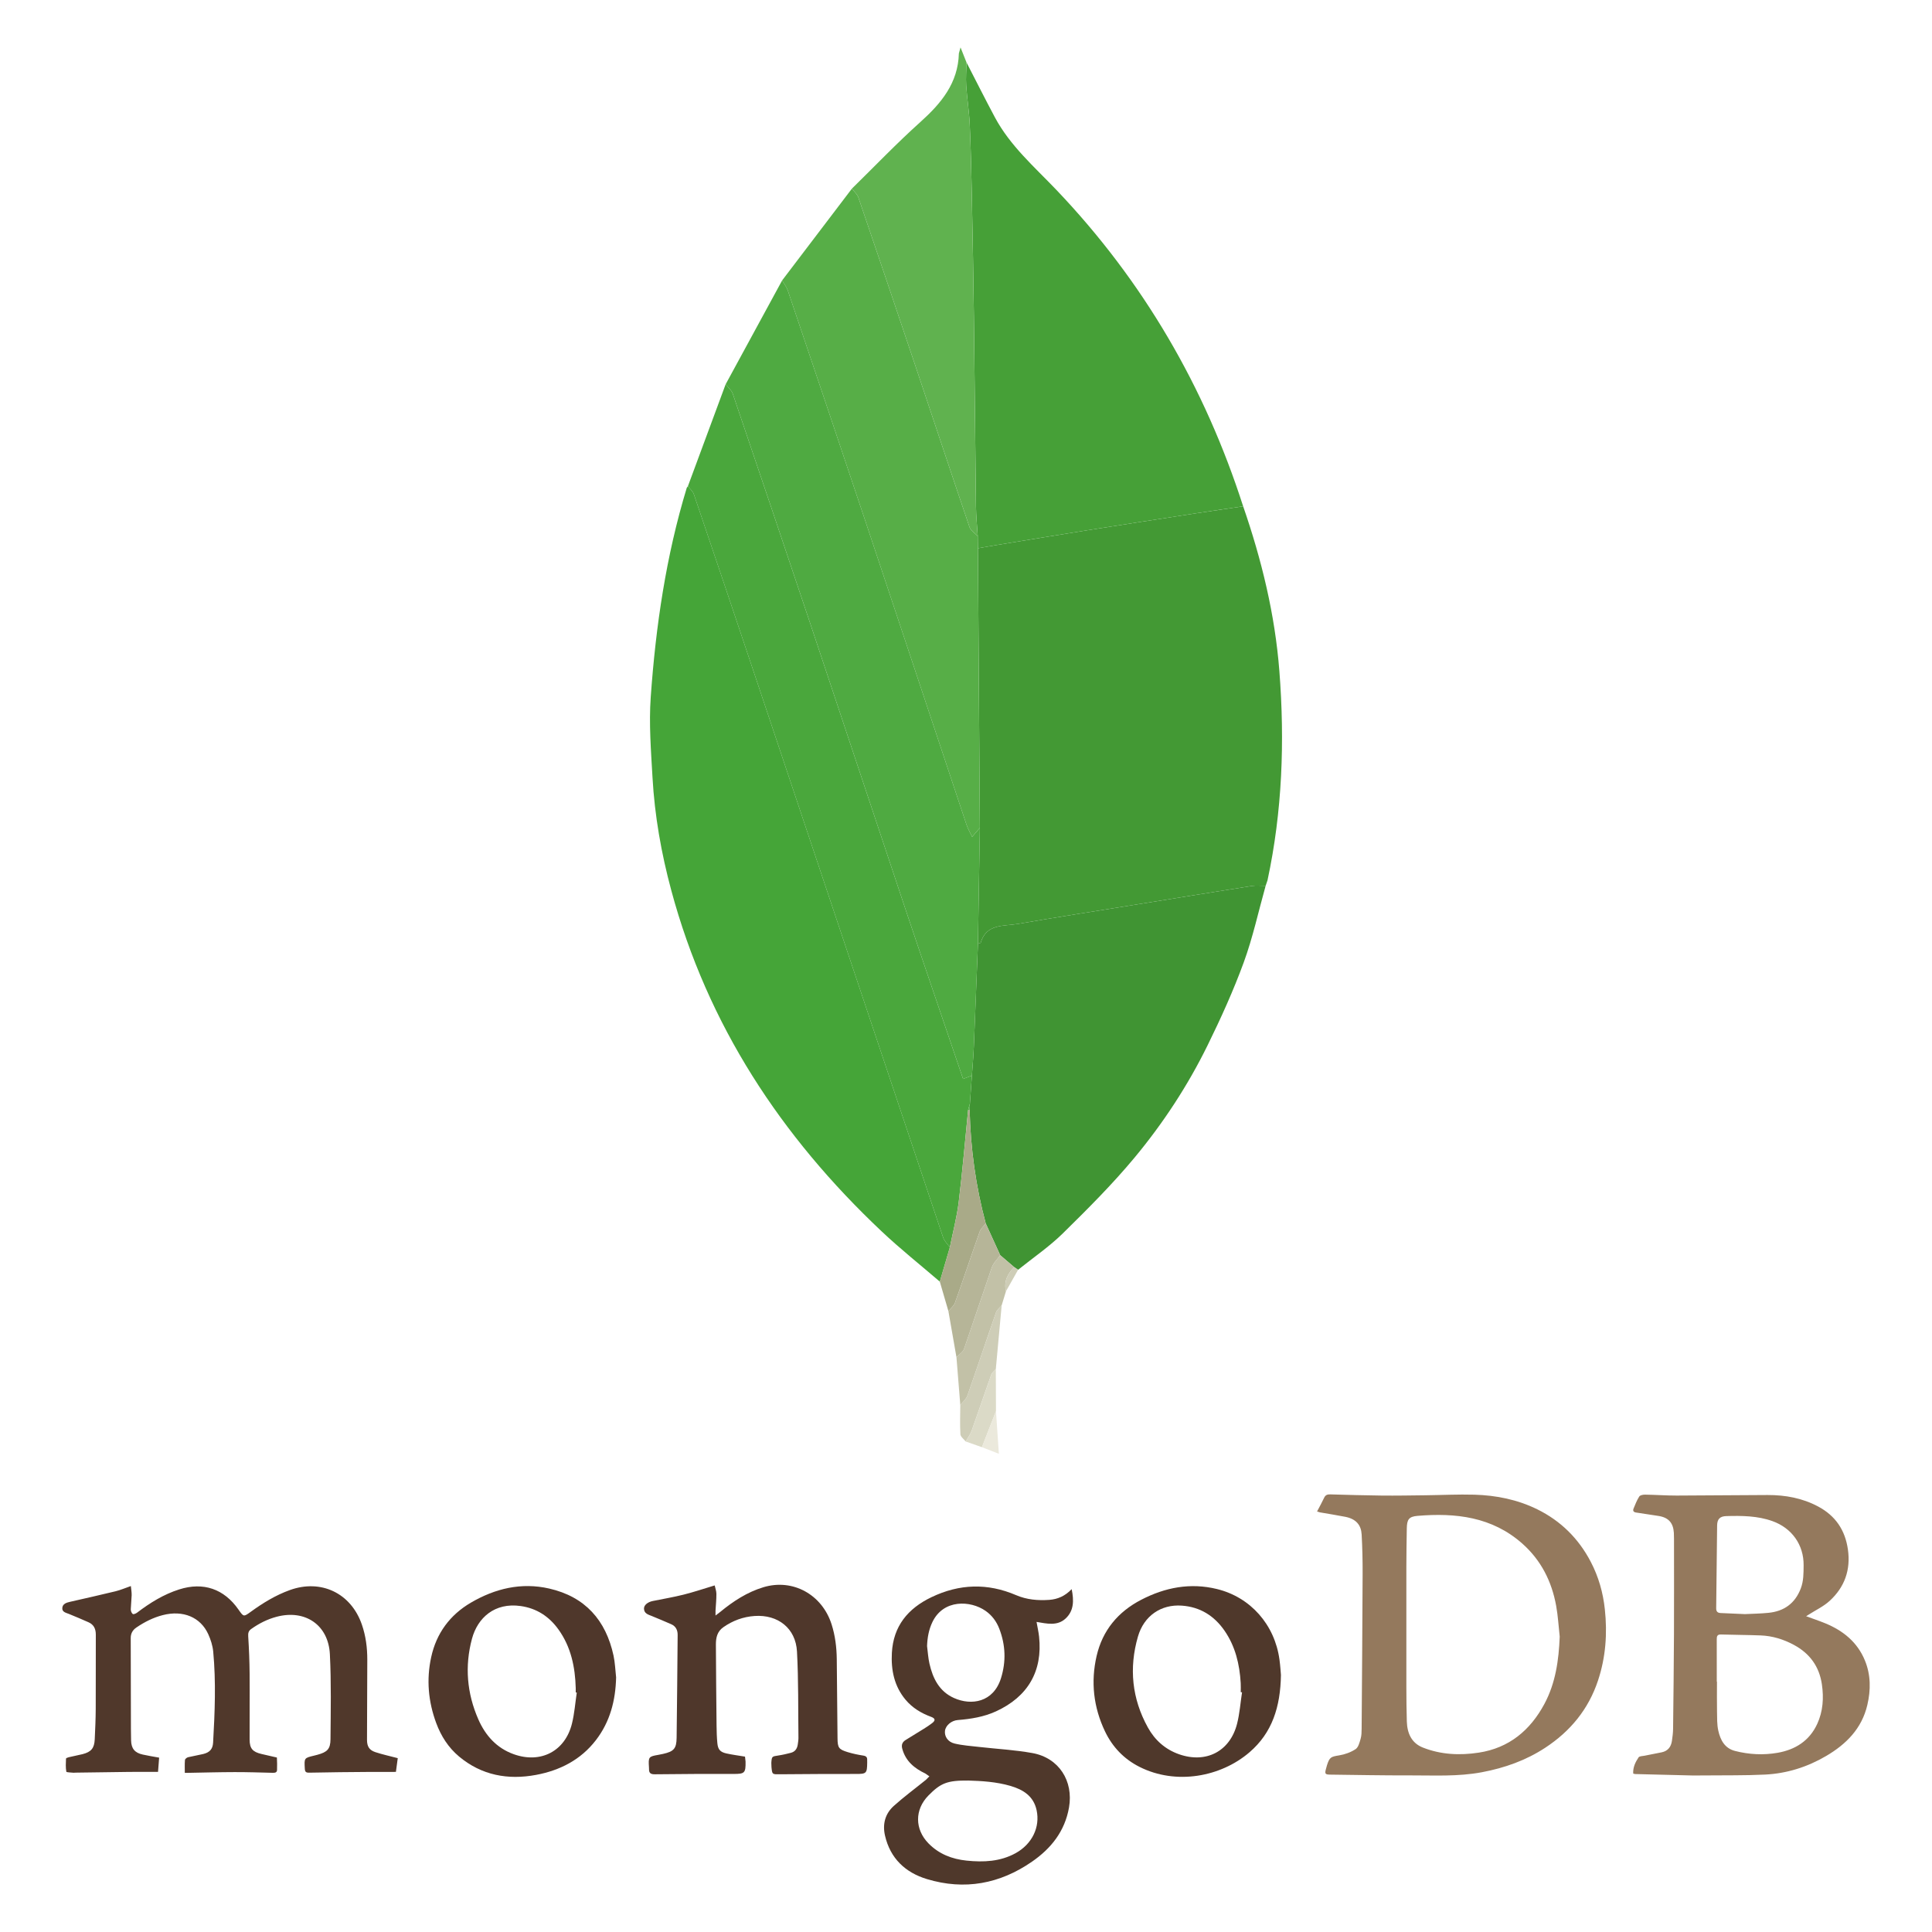
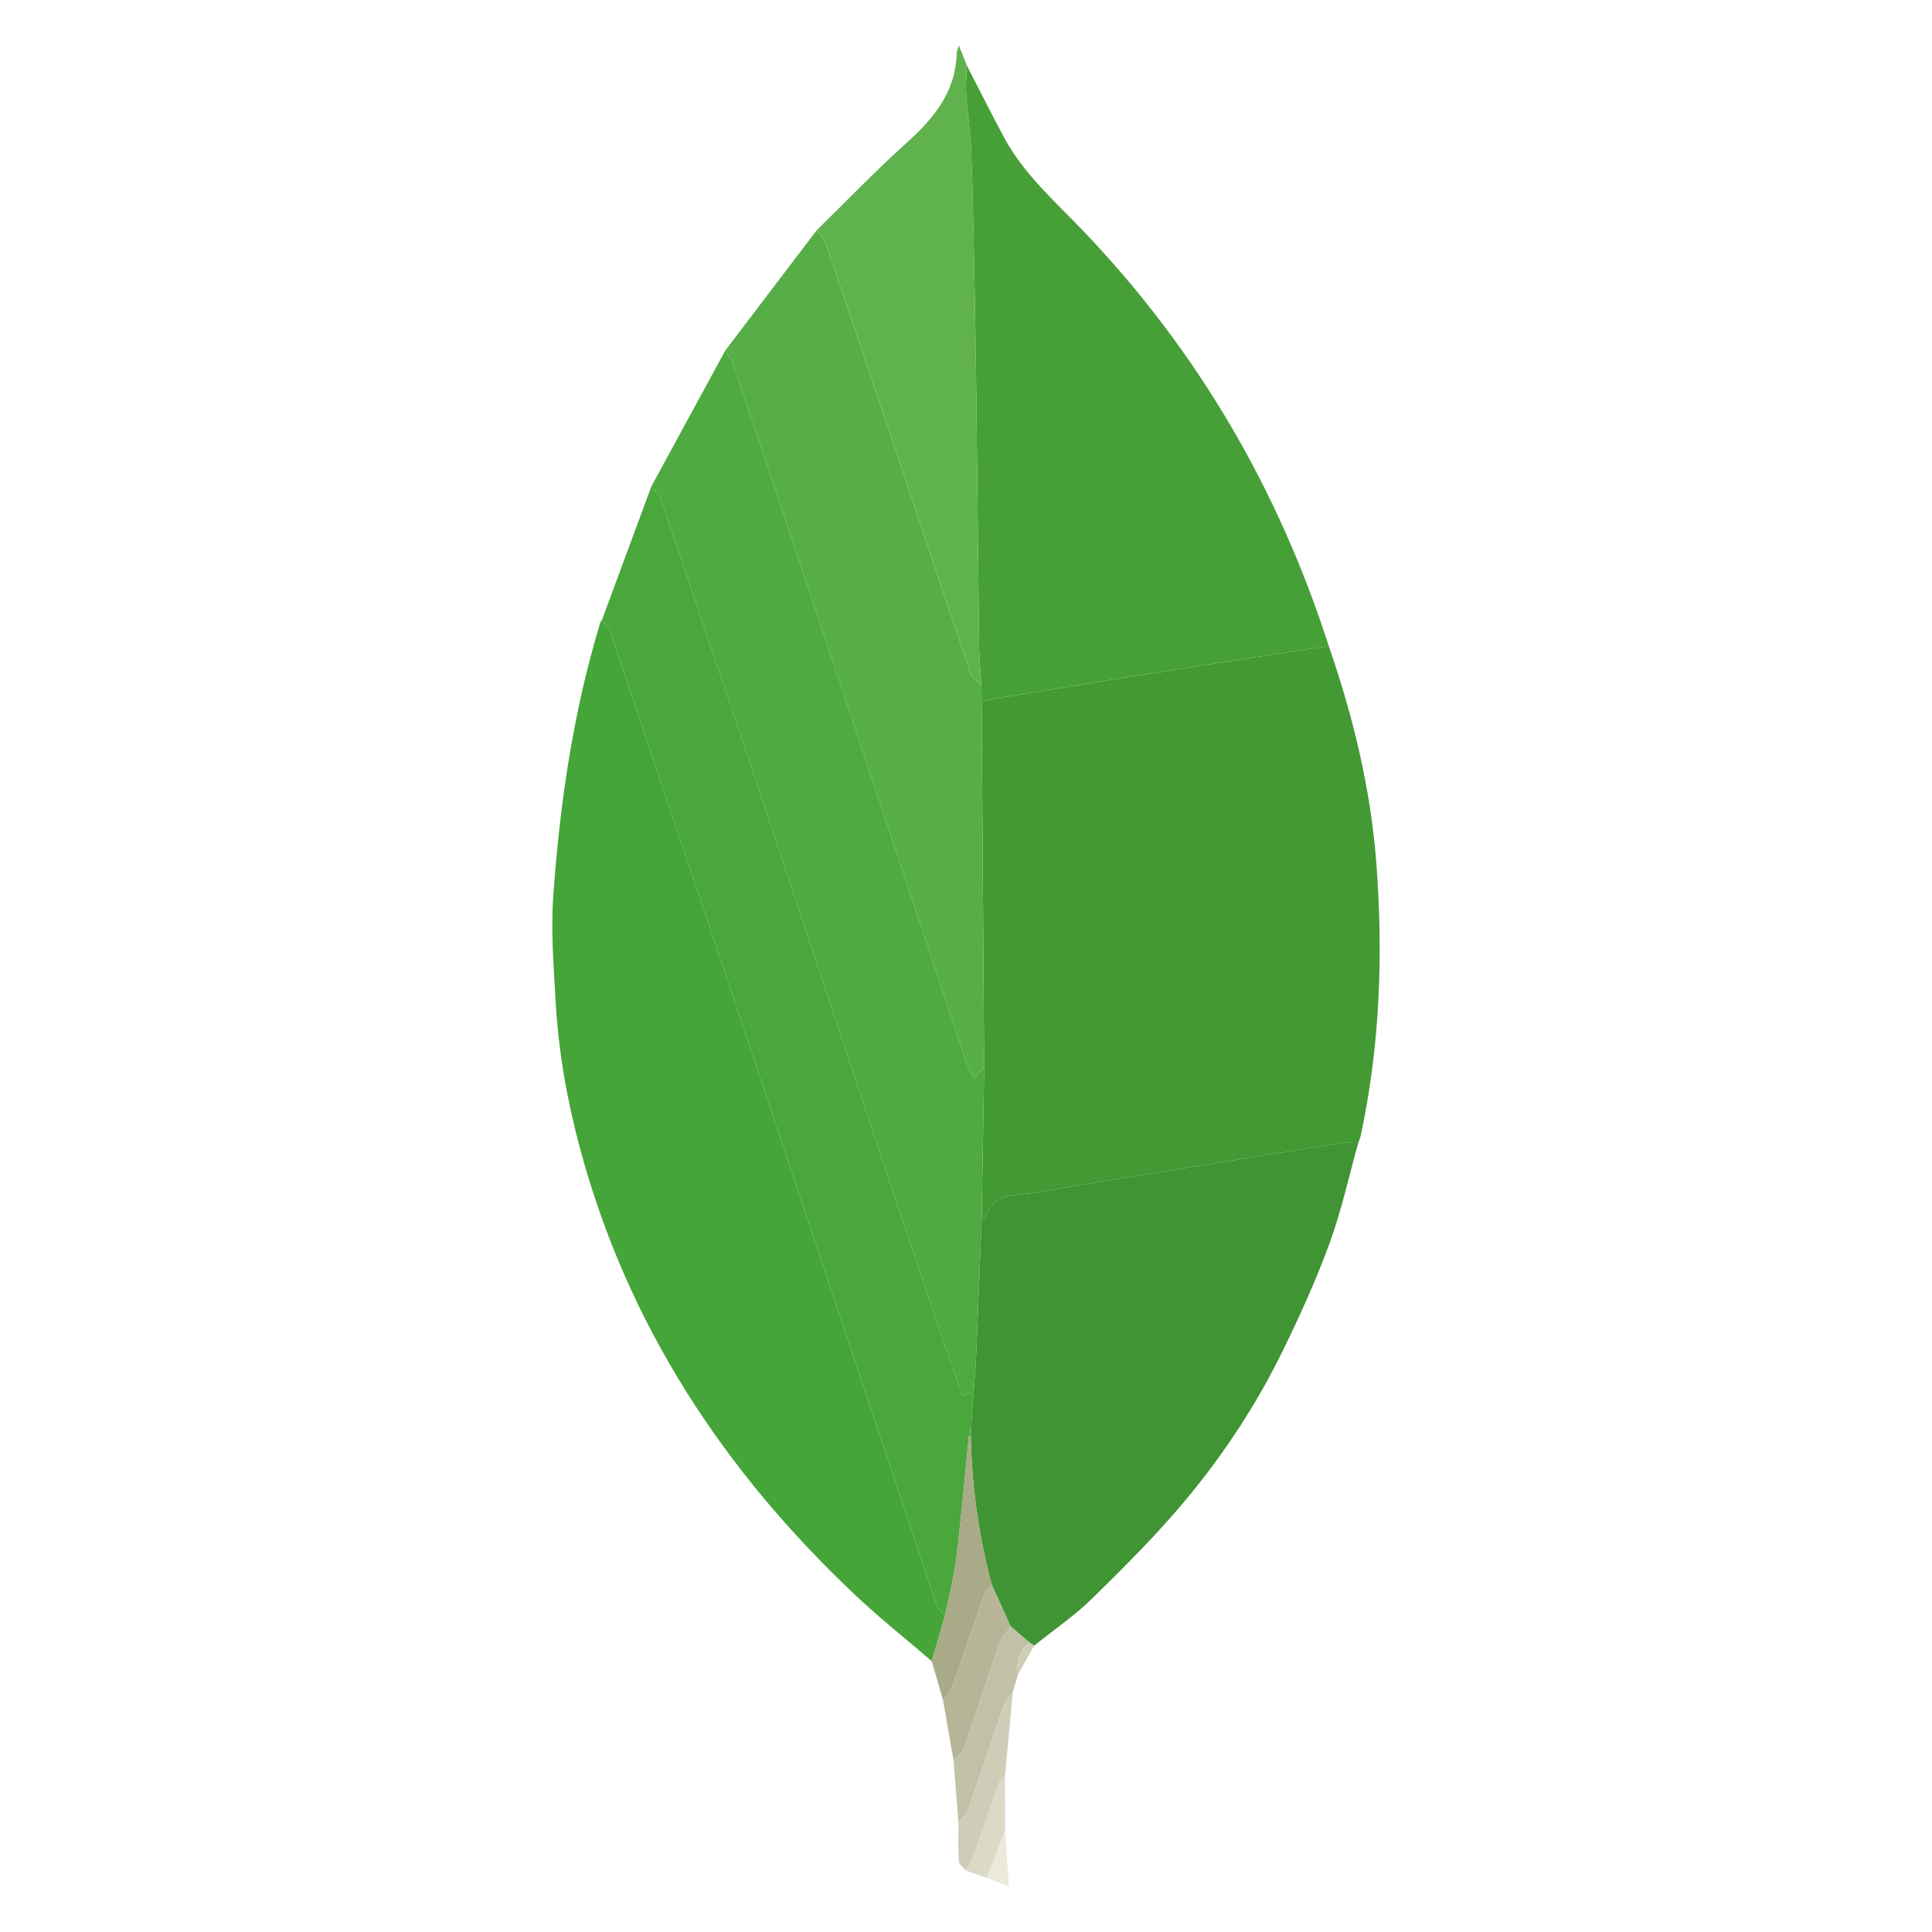
<svg xmlns="http://www.w3.org/2000/svg" viewBox="0 0 128 128">
-   <path fill-rule="evenodd" clip-rule="evenodd" fill="#94795D" d="M87.259 100.139c.169-.325.331-.612.469-.909.087-.19.221-.228.41-.223 1.133.032 2.266.067 3.4.078.963.01 1.928-.008 2.892-.019 1.086-.013 2.172-.07 3.257-.039 1.445.042 2.853.325 4.16.968 1.561.769 2.742 1.94 3.547 3.483.514.985.812 2.03.931 3.14.172 1.608.059 3.179-.451 4.717-.632 1.906-1.832 3.365-3.499 4.458-1.283.841-2.69 1.338-4.198 1.622-1.596.301-3.197.204-4.798.209-1.756.007-3.511-.031-5.267-.051-.307-.003-.351-.061-.27-.354l.075-.27c.171-.538.263-.562.809-.652.378-.061.77-.203 1.087-.413.184-.122.26-.44.332-.685.062-.214.065-.449.067-.675.025-3.425.051-6.849.065-10.272.003-.865-.017-1.732-.065-2.596-.034-.605-.357-1.019-1.077-1.162-.56-.111-1.124-.197-1.687-.296l-.189-.059zm16.076 8.293c-.076-.682-.113-1.37-.235-2.042-.292-1.613-.998-3.018-2.238-4.119-2.005-1.779-4.419-2.053-6.949-1.841-.576.048-.7.245-.709.837-.014.84-.028 1.68-.029 2.52-.004 2.664-.004 5.328 0 7.992.001.758.009 1.516.031 2.272.024.774.305 1.429 1.063 1.729 1.195.473 2.452.529 3.706.336 2.003-.307 3.404-1.474 4.344-3.223.744-1.388.954-2.903 1.016-4.461zM108.204 117.503c-.024-.415.146-.758.356-1.073.057-.085.253-.081.388-.108l1.146-.227c.405-.086.618-.358.675-.755.038-.262.074-.527.077-.792.025-2.097.049-4.194.059-6.291.01-2.1.002-4.2.002-6.3l-.009-.401c-.041-.675-.367-1.025-1.037-1.124l-1.453-.221c-.179-.024-.244-.11-.179-.269.112-.271.219-.552.377-.796.059-.09.258-.125.392-.122.694.01 1.388.062 2.082.061l6.041-.036c1.164-.001 2.288.202 3.332.759 1.149.612 1.792 1.559 1.976 2.849.192 1.355-.219 2.497-1.209 3.404-.407.374-.934.618-1.406.922l-.154.096c.438.161.855.3 1.261.466 1.188.487 2.133 1.248 2.633 2.463.395.959.395 1.959.161 2.953-.364 1.556-1.389 2.591-2.722 3.374-1.251.735-2.605 1.163-4.047 1.235-1.33.067-2.666.042-3.999.057l-.772.004c-1.284-.029-2.569-.062-3.854-.096l-.117-.032zm5.537-6.089h.013c0 .658-.009 1.316.003 1.974.008.426-.007.864.085 1.274.138.613.418 1.166 1.106 1.342.929.239 1.878.287 2.818.124 1.177-.205 2.116-.795 2.631-1.916.382-.833.439-1.716.308-2.618-.174-1.188-.805-2.05-1.854-2.615-.688-.371-1.422-.598-2.204-.628-.876-.033-1.753-.035-2.629-.062-.246-.007-.28.118-.279.32.005.934.002 1.869.002 2.805zm1.865-4.475c.479-.024 1.021-.031 1.56-.085 1.032-.103 1.759-.622 2.138-1.609.193-.501.185-1.017.19-1.538.015-1.357-.777-2.469-2.066-2.929-.995-.355-2.021-.361-3.053-.333-.418.011-.605.194-.611.615l-.062 5.489c-.003.218.091.312.303.319l1.601.071z" />
-   <path fill-rule="evenodd" clip-rule="evenodd" fill="#50382B" d="M10.543 116.448l-.073.944c-.68 0-1.307-.005-1.934.002-1.181.012-2.362.031-3.544.048l-.114.007c-.169-.02-.476-.02-.484-.07-.05-.281-.034-.576-.021-.867.001-.033.116-.075.183-.091l.919-.205c.573-.149.775-.396.802-.988.031-.667.062-1.335.065-2.002.009-1.642-.001-3.282.006-4.924.001-.384-.132-.67-.49-.826-.426-.188-.854-.372-1.285-.546-.204-.082-.469-.127-.445-.401.024-.279.281-.352.523-.407 1.002-.229 2.005-.452 3.004-.696.322-.079.63-.212 1.015-.346.02.208.057.406.053.604l-.059.941c-.001.106.054.248.133.307.048.037.209-.03.289-.092.854-.65 1.758-1.211 2.789-1.538 1.597-.507 2.968-.037 3.928 1.34.338.485.339.485.808.146.805-.585 1.647-1.101 2.589-1.441 2.068-.747 4.055.201 4.774 2.284.262.756.362 1.537.36 2.335l-.019 5.298c-.001.437.144.686.56.822.467.153.951.258 1.477.396l-.122.911c-.598 0-1.148-.004-1.698.001-1.344.012-2.688.019-4.031.05-.234.006-.295-.052-.307-.271-.039-.701-.045-.7.615-.858l.222-.057c.645-.176.86-.374.865-1.028.015-1.878.054-3.761-.041-5.635-.099-1.944-1.642-2.979-3.526-2.481-.615.162-1.172.446-1.69.814-.175.125-.208.269-.194.488.053.828.086 1.657.093 2.486.012 1.451-.006 2.902 0 4.354.002.588.203.813.784.949l.863.199.16.036c.012.276.023.552.01.828-.008.173-.142.188-.292.185-.839-.021-1.679-.049-2.518-.047-1.021.002-2.041.031-3.061.049h-.24c0-.293-.014-.573.01-.852.005-.067.123-.161.204-.182l1.006-.213c.427-.105.631-.324.655-.758.114-2.01.196-4.021.007-6.03-.037-.39-.164-.786-.326-1.145-.515-1.138-1.674-1.613-3.011-1.271-.635.162-1.208.453-1.75.82-.256.174-.378.404-.378.695 0 2.005.007 4.01.013 6.014l.011.773c.012.539.241.823.776.939.344.078.692.131 1.082.203z" />
-   <path fill-rule="evenodd" clip-rule="evenodd" fill="#4F382B" d="M71.001 105.285c.155.754.152 1.432-.402 1.946-.55.511-1.246.339-1.925.225.063.358.133.662.167.97.247 2.289-.738 3.988-2.861 4.959-.802.366-1.653.502-2.522.572-.432.034-.81.364-.851.719-.042.36.184.73.636.838.533.127 1.089.163 1.636.226 1.174.134 2.361.195 3.521.405 1.754.316 2.733 1.847 2.424 3.609-.275 1.568-1.183 2.709-2.449 3.584-2.133 1.478-4.473 1.91-6.965 1.156-1.425-.432-2.43-1.369-2.777-2.885-.174-.759.011-1.446.582-1.961.679-.61 1.418-1.154 2.129-1.73l.23-.231-.264-.185c-.725-.344-1.305-.815-1.53-1.633-.077-.277.003-.459.238-.601.4-.241.798-.486 1.193-.735.186-.116.37-.236.543-.37.236-.18.215-.314-.067-.418-.656-.242-1.239-.593-1.691-1.133-.755-.901-.969-1.974-.907-3.107.097-1.77 1.058-2.936 2.62-3.686 1.857-.891 3.72-.947 5.613-.135.7.3 1.438.364 2.189.312.561-.04 1.051-.252 1.49-.711zm-6.843 12.681c-1.394-.012-1.831.16-2.649.993-.916.934-.911 2.229.003 3.167.694.711 1.56 1.044 2.523 1.144 1.125.116 2.233.069 3.255-.494 1.09-.603 1.632-1.723 1.387-2.851-.203-.931-.889-1.357-1.724-1.602-.95-.278-1.932-.331-2.795-.357zm-2.738-8.908c.051.387.072.779.158 1.158.223.982.65 1.845 1.627 2.282 1.147.515 2.612.294 3.114-1.316.344-1.103.302-2.198-.113-3.274-.185-.48-.483-.886-.91-1.184-.996-.695-2.793-.787-3.525.749-.238.499-.331 1.03-.351 1.585z" />
-   <path fill-rule="evenodd" clip-rule="evenodd" fill="#4F372B" d="M47.35 105.038c.037.171.111.365.113.56.003.371-.037.742-.058 1.113v.322l.314-.24c.86-.708 1.784-1.311 2.86-1.636 1.942-.585 3.882.478 4.515 2.456.24.752.335 1.525.344 2.311.02 1.746.032 3.492.05 5.238.006.627.078.739.671.92.336.103.683.175 1.03.229.191.03.273.105.263.292l.002.172c-.007.723-.057.756-.758.754-1.678-.003-3.355.007-5.033.021-.5.004-.501.019-.551-.475l-.01-.284c.031-.426.041-.422.46-.484.282-.042.562-.107.837-.179.283-.073.419-.282.457-.562.019-.142.044-.284.043-.426-.024-1.908.007-3.818-.097-5.723-.084-1.541-1.26-2.459-2.807-2.354-.759.053-1.445.306-2.071.743-.413.289-.496.706-.494 1.155.008 1.784.025 3.568.044 5.353.004.391.015.782.052 1.17.039.424.188.595.604.687.398.088.804.139 1.229.21l.036.328c.014.765-.066.822-.809.819-1.735-.007-3.47.004-5.204.023-.273.004-.389-.082-.382-.348l-.004-.114c-.045-.689-.025-.715.627-.827l.308-.062c.706-.159.887-.347.897-1.064.033-2.271.045-4.541.068-6.812.003-.326-.12-.579-.424-.714-.426-.188-.856-.367-1.287-.544-.238-.098-.51-.16-.519-.489-.006-.232.242-.437.581-.506.681-.138 1.368-.253 2.041-.422.67-.167 1.328-.391 2.062-.611z" />
-   <path fill-rule="evenodd" clip-rule="evenodd" fill="#4F382B" d="M84.865 110.97c-.032 2.121-.583 3.836-2.083 5.123-1.9 1.633-4.864 2.188-7.287.967-1.034-.521-1.794-1.32-2.289-2.357-.759-1.595-.949-3.272-.553-4.99.392-1.699 1.421-2.93 2.961-3.727 1.584-.819 3.252-1.139 5.011-.709 2.225.543 3.824 2.357 4.142 4.667.057.405.079.815.098 1.026zm-2.577 1.149l-.086-.01c0-.2.011-.4-.002-.6-.073-1.246-.353-2.433-1.075-3.476-.685-.988-1.618-1.571-2.832-1.656-1.359-.096-2.501.664-2.902 2.052-.602 2.084-.398 4.115.66 6.024.461.832 1.144 1.446 2.059 1.769 1.793.631 3.383-.186 3.85-2.022.172-.678.222-1.387.328-2.081z" />
-   <path fill-rule="evenodd" clip-rule="evenodd" fill="#4F372B" d="M40.819 111.134c-.037 1.522-.396 2.929-1.336 4.152-1.007 1.31-2.391 2.01-3.965 2.305-1.861.348-3.609.032-5.104-1.217-.71-.594-1.195-1.355-1.515-2.221-.525-1.42-.656-2.875-.333-4.358.345-1.587 1.241-2.8 2.63-3.614 1.606-.939 3.339-1.358 5.19-.936 2.38.544 3.754 2.095 4.262 4.443.102.474.116.964.171 1.446zm-2.606 1.004l-.069-.01v-.286c-.039-1.396-.312-2.726-1.145-3.886-.617-.861-1.443-1.401-2.502-1.552-1.726-.246-2.854.778-3.228 2.169-.488 1.817-.335 3.612.42 5.335.471 1.074 1.215 1.911 2.358 2.317 1.782.633 3.396-.205 3.847-2.034.166-.669.216-1.367.319-2.053z" />
-   <path fill-rule="evenodd" clip-rule="evenodd" fill="#439934" d="M82.362 33.544c1.227 3.547 2.109 7.168 2.4 10.92.36 4.656.196 9.28-.786 13.859l-.126.366c-.308.001-.622-.038-.923.009-2.543.4-5.083.814-7.624 1.226-2.627.426-5.256.835-7.878 1.289-.929.16-2.079-.031-2.454 1.253l-.18.061.127-7.678-.129-18.526 1.224-.21c2.001-.327 4.002-.66 6.006-.979 2.39-.379 4.782-.749 7.174-1.119 1.056-.162 2.113-.313 3.169-.471z" />
-   <path fill-rule="evenodd" clip-rule="evenodd" fill="#45A538" d="M62.265 84.911c-1.291-1.11-2.627-2.171-3.864-3.339-6.658-6.28-11.529-13.673-13.928-22.586-.661-2.452-1.101-4.945-1.243-7.479-.1-1.774-.243-3.563-.117-5.328.333-4.693 1.012-9.341 2.388-13.862l.076-.105c.134.178.326.336.394.537 1.344 3.956 2.677 7.916 4.004 11.879 4.169 12.451 8.333 24.905 12.509 37.354.082.243.293.442.445.661l-.664 2.268z" />
-   <path fill-rule="evenodd" clip-rule="evenodd" fill="#46A037" d="M82.362 33.544c-1.057.157-2.114.309-3.169.471-2.392.37-4.784.74-7.174 1.119-2.003.318-4.004.651-6.006.979l-1.224.21-.01-.798c-.041-.656-.109-1.312-.118-1.968l-.137-12.554c-.032-2.619-.08-5.238-.133-7.856-.033-1.627-.068-3.255-.141-4.88-.04-.873-.181-1.742-.237-2.615-.033-.502.011-1.008.022-1.512.624 1.209 1.235 2.427 1.876 3.627 1.013 1.897 2.628 3.295 4.083 4.82 5.746 6.031 9.825 13.039 12.368 20.957z" />
-   <path fill-rule="evenodd" clip-rule="evenodd" fill="#409433" d="M64.792 62.527l.18-.061c.375-1.284 1.525-1.093 2.454-1.253 2.622-.454 5.251-.863 7.878-1.289 2.541-.411 5.081-.825 7.624-1.226.301-.047.615-.008.923-.009-.475 1.696-.849 3.429-1.452 5.078-.685 1.87-1.513 3.696-2.392 5.486-1.314 2.675-2.951 5.171-4.853 7.458-1.466 1.762-3.1 3.393-4.737 5.002-.906.889-1.972 1.614-2.966 2.414l-.258-.176-.927-.792-.959-2.104c-.661-2.462-1.007-4.968-1.065-7.516l.018-.428.131-1.854c.043-.633.101-1.265.128-1.898.096-2.276.182-4.554.273-6.832z" />
-   <path fill-rule="evenodd" clip-rule="evenodd" fill="#4FAA41" d="M64.792 62.527c-.09 2.278-.176 4.557-.273 6.835-.027.634-.084 1.266-.128 1.898l-.584.221c-1.298-3.821-2.597-7.602-3.867-11.392-2.101-6.271-4.176-12.551-6.274-18.824-1.693-5.062-3.401-10.121-5.118-15.176-.081-.236-.311-.422-.471-.631l3.74-6.877c.129.223.298.432.379.672 1.73 5.12 3.457 10.241 5.169 15.367 2.228 6.67 4.441 13.343 6.667 20.014.089.266.235.512.375.811l.512-.596c-.043 2.56-.085 5.118-.127 7.678z" />
-   <path fill-rule="evenodd" clip-rule="evenodd" fill="#4AA73C" d="M48.076 25.458c.161.209.391.395.471.631 1.717 5.055 3.425 10.113 5.118 15.176 2.098 6.273 4.173 12.553 6.274 18.824 1.27 3.79 2.569 7.57 3.867 11.392l.584-.221-.131 1.854-.119.427c-.203 2.029-.374 4.062-.622 6.087-.124 1.015-.389 2.011-.59 3.015-.151-.219-.363-.418-.445-.661-4.177-12.449-8.34-24.903-12.509-37.354-1.327-3.963-2.661-7.923-4.004-11.879-.068-.201-.26-.359-.394-.537l2.5-6.754z" />
-   <path fill-rule="evenodd" clip-rule="evenodd" fill="#57AE47" d="M64.918 54.849l-.512.596c-.14-.299-.286-.545-.375-.811-2.226-6.671-4.439-13.344-6.667-20.014-1.712-5.126-3.439-10.247-5.169-15.367-.081-.24-.25-.449-.379-.672l4.625-6.084c.146.194.354.367.429.586 1.284 3.76 2.556 7.523 3.822 11.289 1.182 3.518 2.346 7.04 3.542 10.552.08.235.359.401.545.601l.01.798.129 18.526z" />
-   <path fill-rule="evenodd" clip-rule="evenodd" fill="#60B24F" d="M64.779 35.525c-.187-.199-.465-.365-.545-.601-1.195-3.512-2.36-7.034-3.542-10.552-1.266-3.766-2.538-7.529-3.822-11.289-.075-.219-.283-.392-.429-.586 1.504-1.473 2.961-2.999 4.526-4.404 1.391-1.248 2.509-2.586 2.561-4.559l.11-.393.396.998c-.01.504-.055 1.01-.022 1.512.057.873.198 1.742.237 2.615.073 1.625.108 3.253.141 4.88.053 2.618.101 5.237.133 7.856l.137 12.554c.01.657.079 1.313.119 1.969z" />
-   <path fill-rule="evenodd" clip-rule="evenodd" fill="#A9AA88" d="M62.929 82.642c.201-1.004.466-2 .59-3.015.248-2.024.419-4.058.622-6.087l.051-.008.05.009c.058 2.548.404 5.054 1.065 7.516-.135.178-.324.335-.396.535-.555 1.566-1.079 3.145-1.637 4.71-.076.214-.29.381-.439.568l-.571-1.96.665-2.268z" />
-   <path fill-rule="evenodd" clip-rule="evenodd" fill="#B6B598" d="M62.835 86.871c.149-.188.363-.354.439-.568.558-1.565 1.082-3.144 1.637-4.71.071-.2.261-.357.396-.535l.959 2.104c-.189.268-.451.511-.556.81l-1.836 5.392c-.076.217-.333.369-.507.552l-.532-3.045z" />
-   <path fill-rule="evenodd" clip-rule="evenodd" fill="#C2C1A7" d="M63.367 89.915c.173-.183.431-.335.507-.552l1.836-5.392c.104-.299.367-.542.556-.81l.928.791c-.448.443-.697.955-.547 1.602l-.282.923c-.128.158-.314.296-.377.477-.641 1.836-1.252 3.682-1.898 5.517-.082.232-.309.415-.468.621l-.255-3.177z" />
-   <path fill-rule="evenodd" clip-rule="evenodd" fill="#CECDB7" d="M63.621 93.091c.16-.206.387-.389.468-.621.646-1.835 1.258-3.681 1.898-5.517.063-.181.249-.318.377-.477l-.389 4.236c-.104.12-.254.225-.304.364l-1.294 3.708c-.091.253-.265.479-.401.716-.121-.158-.337-.311-.347-.475-.038-.642-.011-1.289-.008-1.934z" />
-   <path fill-rule="evenodd" clip-rule="evenodd" fill="#DBDAC7" d="M63.977 95.501c.136-.237.31-.463.401-.716l1.294-3.708c.05-.14.201-.244.304-.364l.01 2.78-.931 2.387-1.078-.379z" />
-   <path fill-rule="evenodd" clip-rule="evenodd" fill="#EBE9DC" d="M65.055 95.88l.931-2.387.192 2.824-1.123-.437z" />
-   <path fill-rule="evenodd" clip-rule="evenodd" fill="#CECDB7" d="M66.646 85.554c-.149-.646.099-1.158.547-1.602l.258.176-.805 1.426z" />
-   <path fill-rule="evenodd" clip-rule="evenodd" fill="#4FAA41" d="M64.242 73.542l-.05-.009-.051.008.119-.427-.018.428z" />
+   <path fill-rule="evenodd" clip-rule="evenodd" fill="#439934" d="M88.038 42.812c1.605 4.643 2.761 9.383 3.141 14.296.472 6.095.256 12.147-1.029 18.142-.035.165-.109.32-.164.48-.403.001-.814-.049-1.208.012-3.329.523-6.655 1.065-9.981 1.604-3.438.557-6.881 1.092-10.313 1.687-1.216.21-2.721-.041-3.212 1.641-.014.046-.154.054-.235.08l.166-10.051c-.057-8.084-.113-16.168-.169-24.252l1.602-.275c2.62-.429 5.24-.864 7.862-1.281 3.129-.497 6.261-.98 9.392-1.465 1.381-.215 2.764-.412 4.148-.618z" />
+   <path fill-rule="evenodd" clip-rule="evenodd" fill="#45A538" d="M61.729 110.054c-1.69-1.453-3.439-2.842-5.059-4.37-8.717-8.222-15.093-17.899-18.233-29.566-.865-3.211-1.442-6.474-1.627-9.792-.13-2.322-.318-4.665-.154-6.975.437-6.144 1.325-12.229 3.127-18.147l.099-.138c.175.233.427.439.516.702 1.759 5.18 3.505 10.364 5.242 15.551 5.458 16.3 10.909 32.604 16.376 48.9.107.318.384.579.583.866l-.87 2.969z" />
+   <path fill-rule="evenodd" clip-rule="evenodd" fill="#46A037" d="M88.038 42.812c-1.384.206-2.768.403-4.149.616-3.131.485-6.263.968-9.392 1.465-2.622.417-5.242.852-7.862 1.281l-1.602.275-.012-1.045c-.053-.859-.144-1.717-.154-2.576-.069-5.478-.112-10.956-.18-16.434-.042-3.429-.105-6.857-.175-10.285-.043-2.13-.089-4.261-.185-6.388-.052-1.143-.236-2.28-.311-3.423-.042-.657.016-1.319.029-1.979.817 1.583 1.616 3.178 2.456 4.749 1.327 2.484 3.441 4.314 5.344 6.311 7.523 7.892 12.864 17.068 16.193 27.433z" />
+   <path fill-rule="evenodd" clip-rule="evenodd" fill="#409433" d="M65.036 80.753c.081-.026.222-.034.235-.08.491-1.682 1.996-1.431 3.212-1.641 3.432-.594 6.875-1.13 10.313-1.687 3.326-.539 6.652-1.081 9.981-1.604.394-.062.805-.011 1.208-.012-.622 2.22-1.112 4.488-1.901 6.647-.896 2.449-1.98 4.839-3.131 7.182-1.72 3.503-3.863 6.77-6.353 9.763-1.919 2.308-4.058 4.441-6.202 6.548-1.185 1.165-2.582 2.114-3.882 3.161l-.337-.23-1.214-1.038-1.256-2.753c-.865-3.223-1.319-6.504-1.394-9.838l.023-.561.171-2.426c.057-.828.133-1.655.168-2.485.129-2.982.241-5.964.359-8.946z" />
+   <path fill-rule="evenodd" clip-rule="evenodd" fill="#4FAA41" d="M65.036 80.753c-.118 2.982-.23 5.964-.357 8.947-.035.83-.111 1.657-.168 2.485l-.765.289c-1.699-5.002-3.399-9.951-5.062-14.913-2.75-8.209-5.467-16.431-8.213-24.642-2.217-6.628-4.452-13.249-6.7-19.867-.105-.31-.407-.552-.617-.826l4.896-9.002c.168.292.39.565.496.879 2.265 6.703 4.526 13.407 6.768 20.118 2.916 8.73 5.814 17.467 8.728 26.198.116.349.308.671.491 1.062l.67-.78c-.056 3.351-.112 6.701-.167 10.052z" />
+   <path fill-rule="evenodd" clip-rule="evenodd" fill="#4AA73C" d="M43.155 32.227c.21.274.511.516.617.826 2.248 6.618 4.483 13.239 6.7 19.867 2.746 8.211 5.463 16.433 8.213 24.642 1.662 4.961 3.362 9.911 5.062 14.913l.765-.289-.171 2.426-.155.559c-.266 2.656-.49 5.318-.814 7.968-.163 1.328-.509 2.632-.772 3.947-.198-.287-.476-.548-.583-.866-5.467-16.297-10.918-32.6-16.376-48.9-1.737-5.187-3.483-10.371-5.242-15.551-.089-.263-.34-.469-.516-.702 1.09-2.947 2.181-5.894 3.272-8.84z" />
+   <path fill-rule="evenodd" clip-rule="evenodd" fill="#57AE47" d="M65.202 70.702l-.67.78c-.183-.391-.375-.714-.491-1.062-2.913-8.731-5.812-17.468-8.728-26.198-2.242-6.711-4.503-13.415-6.768-20.118-.105-.314-.327-.588-.496-.879l6.055-7.965c.191.255.463.482.562.769 1.681 4.921 3.347 9.848 5.003 14.778 1.547 4.604 3.071 9.215 4.636 13.813.105.308.47.526.714.786l.012 1.045c.058 8.082.115 16.167.171 24.251z" />
+   <path fill-rule="evenodd" clip-rule="evenodd" fill="#60B24F" d="M65.021 45.404c-.244-.26-.609-.478-.714-.786-1.565-4.598-3.089-9.209-4.636-13.813-1.656-4.93-3.322-9.856-5.003-14.778-.099-.287-.371-.514-.562-.769 1.969-1.928 3.877-3.925 5.925-5.764 1.821-1.634 3.285-3.386 3.352-5.968.003-.107.059-.214.145-.514l.519 1.306c-.013.661-.072 1.322-.029 1.979.075 1.143.259 2.28.311 3.423.096 2.127.142 4.258.185 6.388.069 3.428.132 6.856.175 10.285.067 5.478.111 10.956.18 16.434.008.861.098 1.718.152 2.577z" />
+   <path fill-rule="evenodd" clip-rule="evenodd" fill="#A9AA88" d="M62.598 107.085c.263-1.315.609-2.62.772-3.947.325-2.649.548-5.312.814-7.968l.066-.01.066.011c.075 3.334.529 6.615 1.394 9.838-.176.232-.425.439-.518.701-.727 2.05-1.412 4.116-2.143 6.166-.1.28-.378.498-.574.744l-.747-2.566.87-2.969z" />
+   <path fill-rule="evenodd" clip-rule="evenodd" fill="#B6B598" d="M62.476 112.621c.196-.246.475-.464.574-.744.731-2.05 1.417-4.115 2.143-6.166.093-.262.341-.469.518-.701l1.255 2.754c-.248.352-.59.669-.728 1.061l-2.404 7.059c-.099.283-.437.483-.663.722l-.695-3.985z" />
+   <path fill-rule="evenodd" clip-rule="evenodd" fill="#C2C1A7" d="M63.171 116.605c.227-.238.564-.439.663-.722l2.404-7.059c.137-.391.48-.709.728-1.061l1.215 1.037c-.587.58-.913 1.25-.717 2.097l-.369 1.208c-.168.207-.411.387-.494.624-.839 2.403-1.64 4.819-2.485 7.222-.107.305-.404.544-.614.812-.109-1.387-.22-2.771-.331-4.158z" />
+   <path fill-rule="evenodd" clip-rule="evenodd" fill="#CECDB7" d="M63.503 120.763c.209-.269.506-.508.614-.812.845-2.402 1.646-4.818 2.485-7.222.083-.236.325-.417.494-.624l-.509 5.545c-.136.157-.333.294-.398.477-.575 1.614-1.117 3.24-1.694 4.854-.119.333-.347.627-.525.938-.158-.207-.441-.407-.454-.623-.051-.841-.016-1.688-.013-2.533z" />
+   <path fill-rule="evenodd" clip-rule="evenodd" fill="#DBDAC7" d="M63.969 123.919c.178-.312.406-.606.525-.938.578-1.613 1.119-3.239 1.694-4.854.065-.183.263-.319.398-.477l.012 3.64-1.218 3.124-1.411-.495z" />
+   <path fill-rule="evenodd" clip-rule="evenodd" fill="#EBE9DC" d="M65.38 124.415l1.218-3.124.251 3.696-1.469-.572z" />
+   <path fill-rule="evenodd" clip-rule="evenodd" fill="#CECDB7" d="M67.464 110.898c-.196-.847.129-1.518.717-2.097l.337.23-1.054 1.867z" />
+   <path fill-rule="evenodd" clip-rule="evenodd" fill="#4FAA41" d="M64.316 95.172l-.066-.011-.066.01.155-.559-.023.56z" />
</svg>
